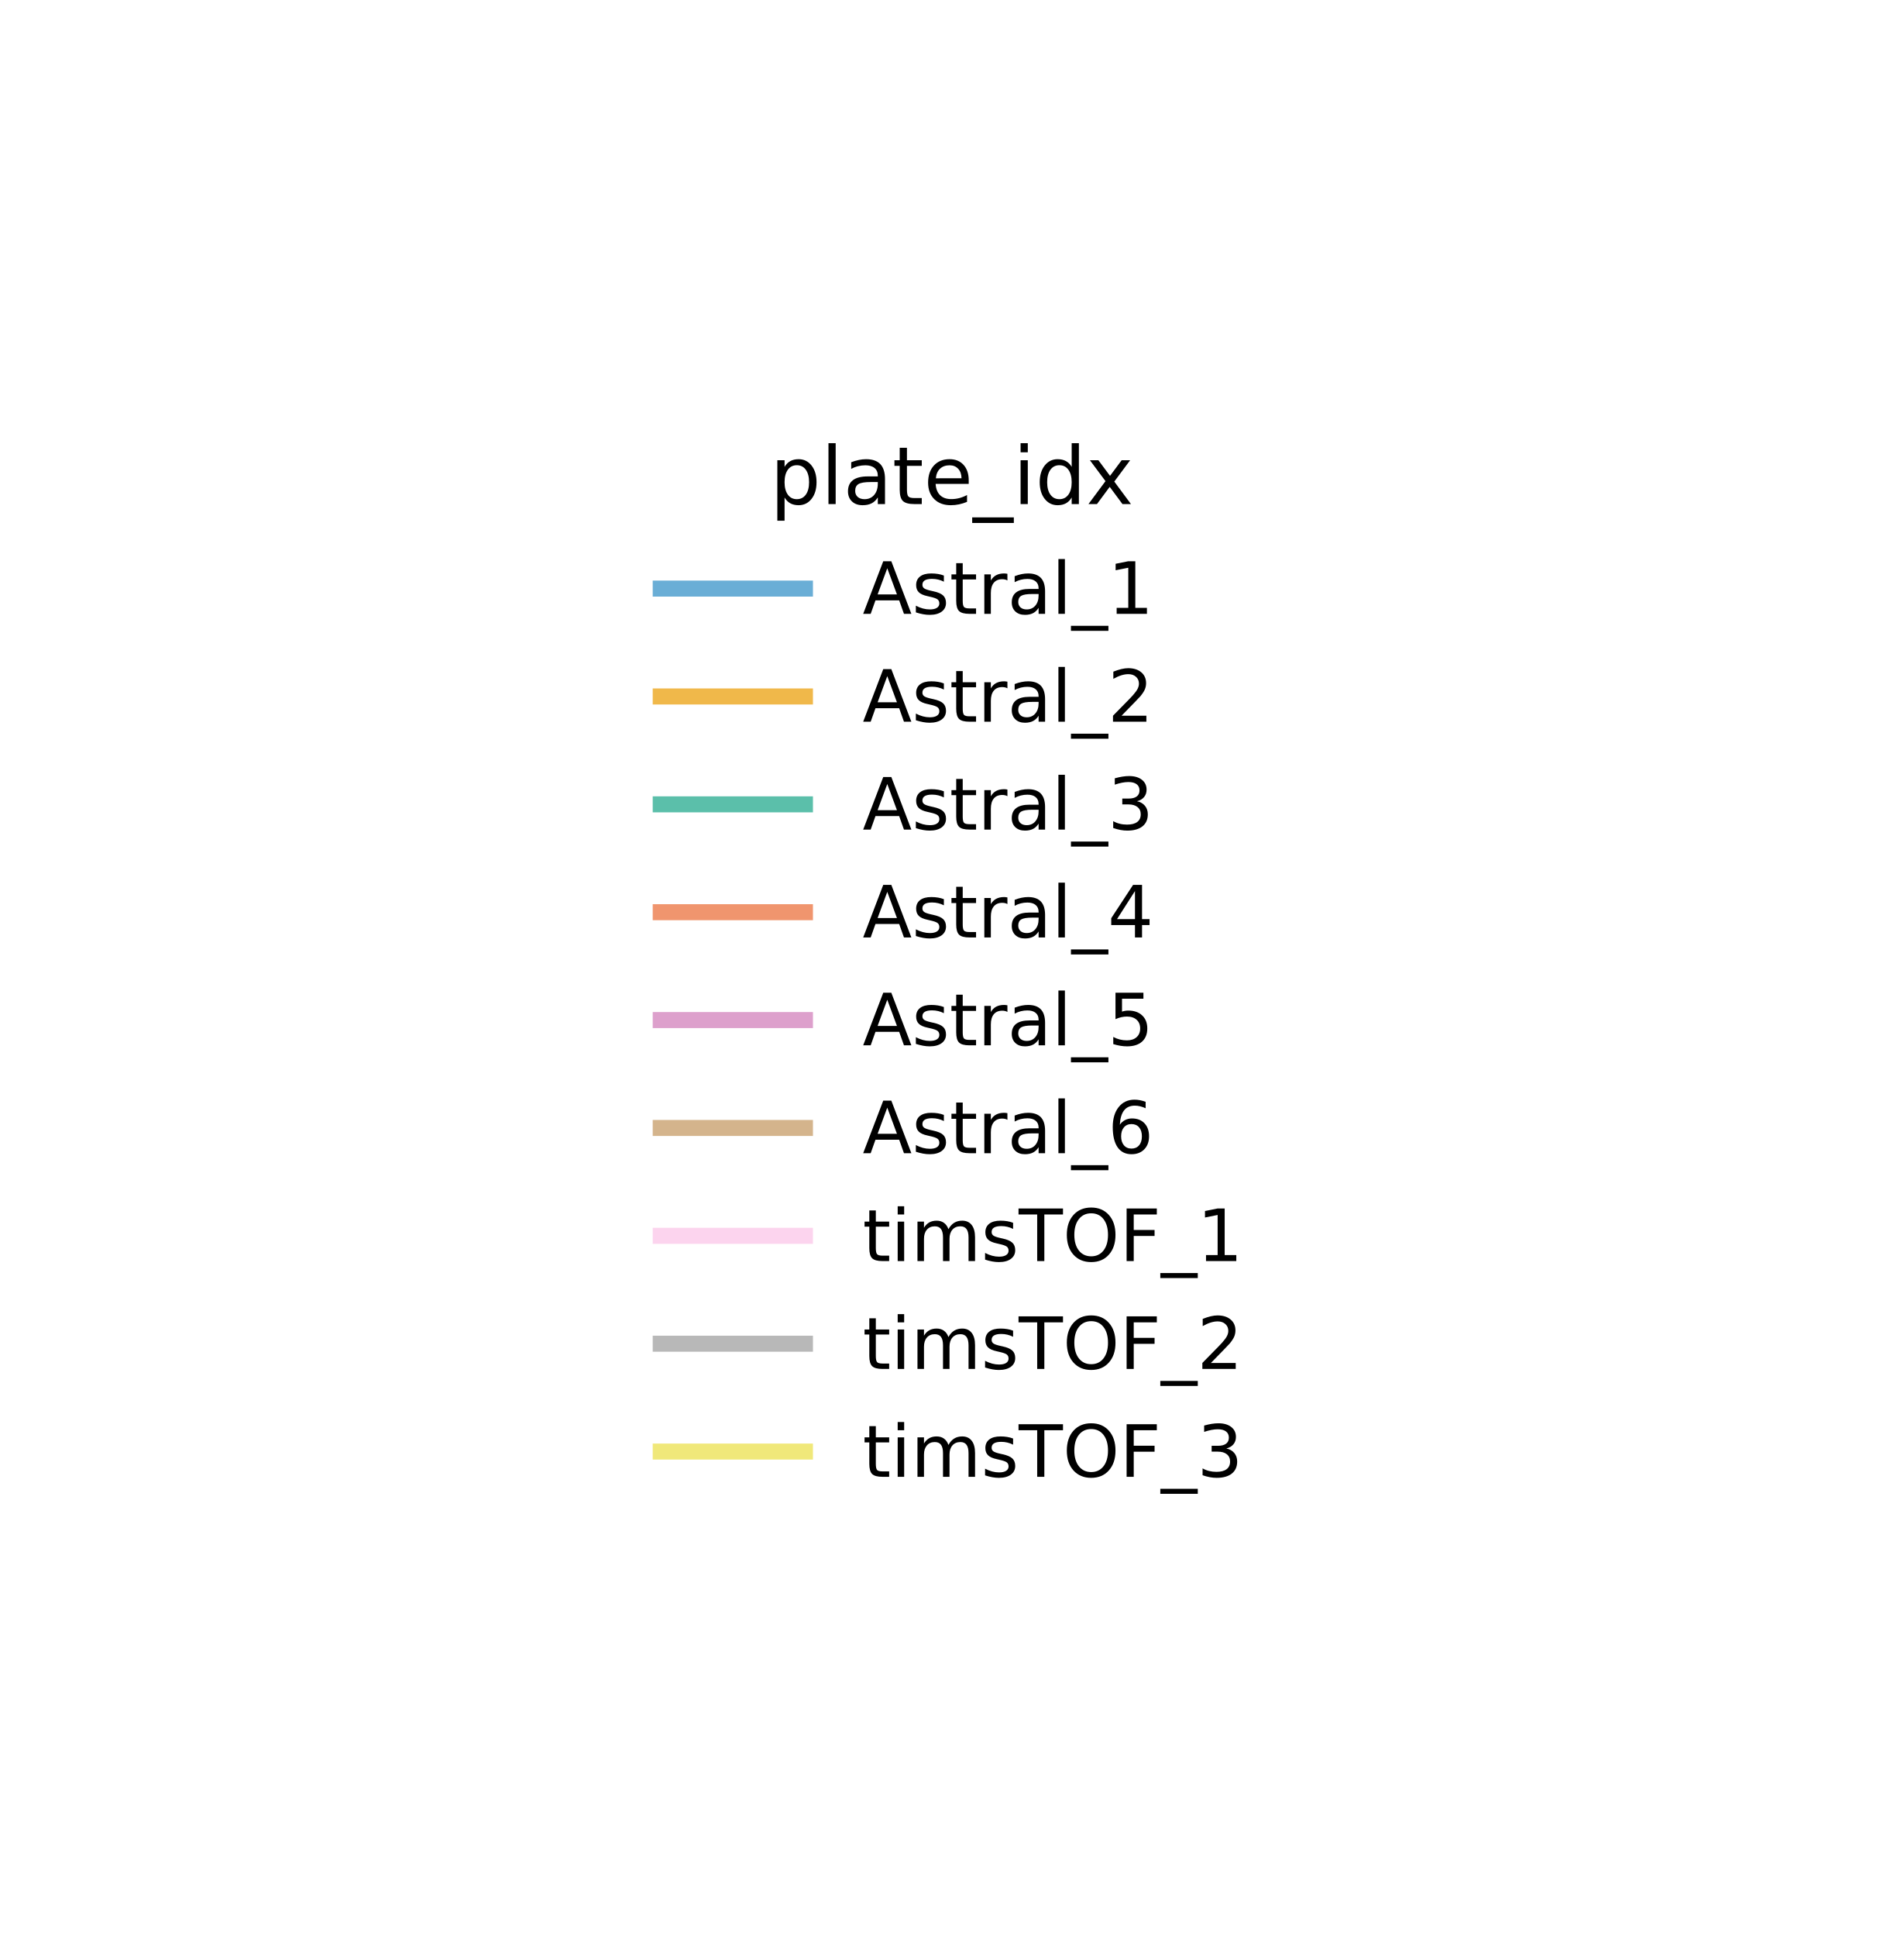
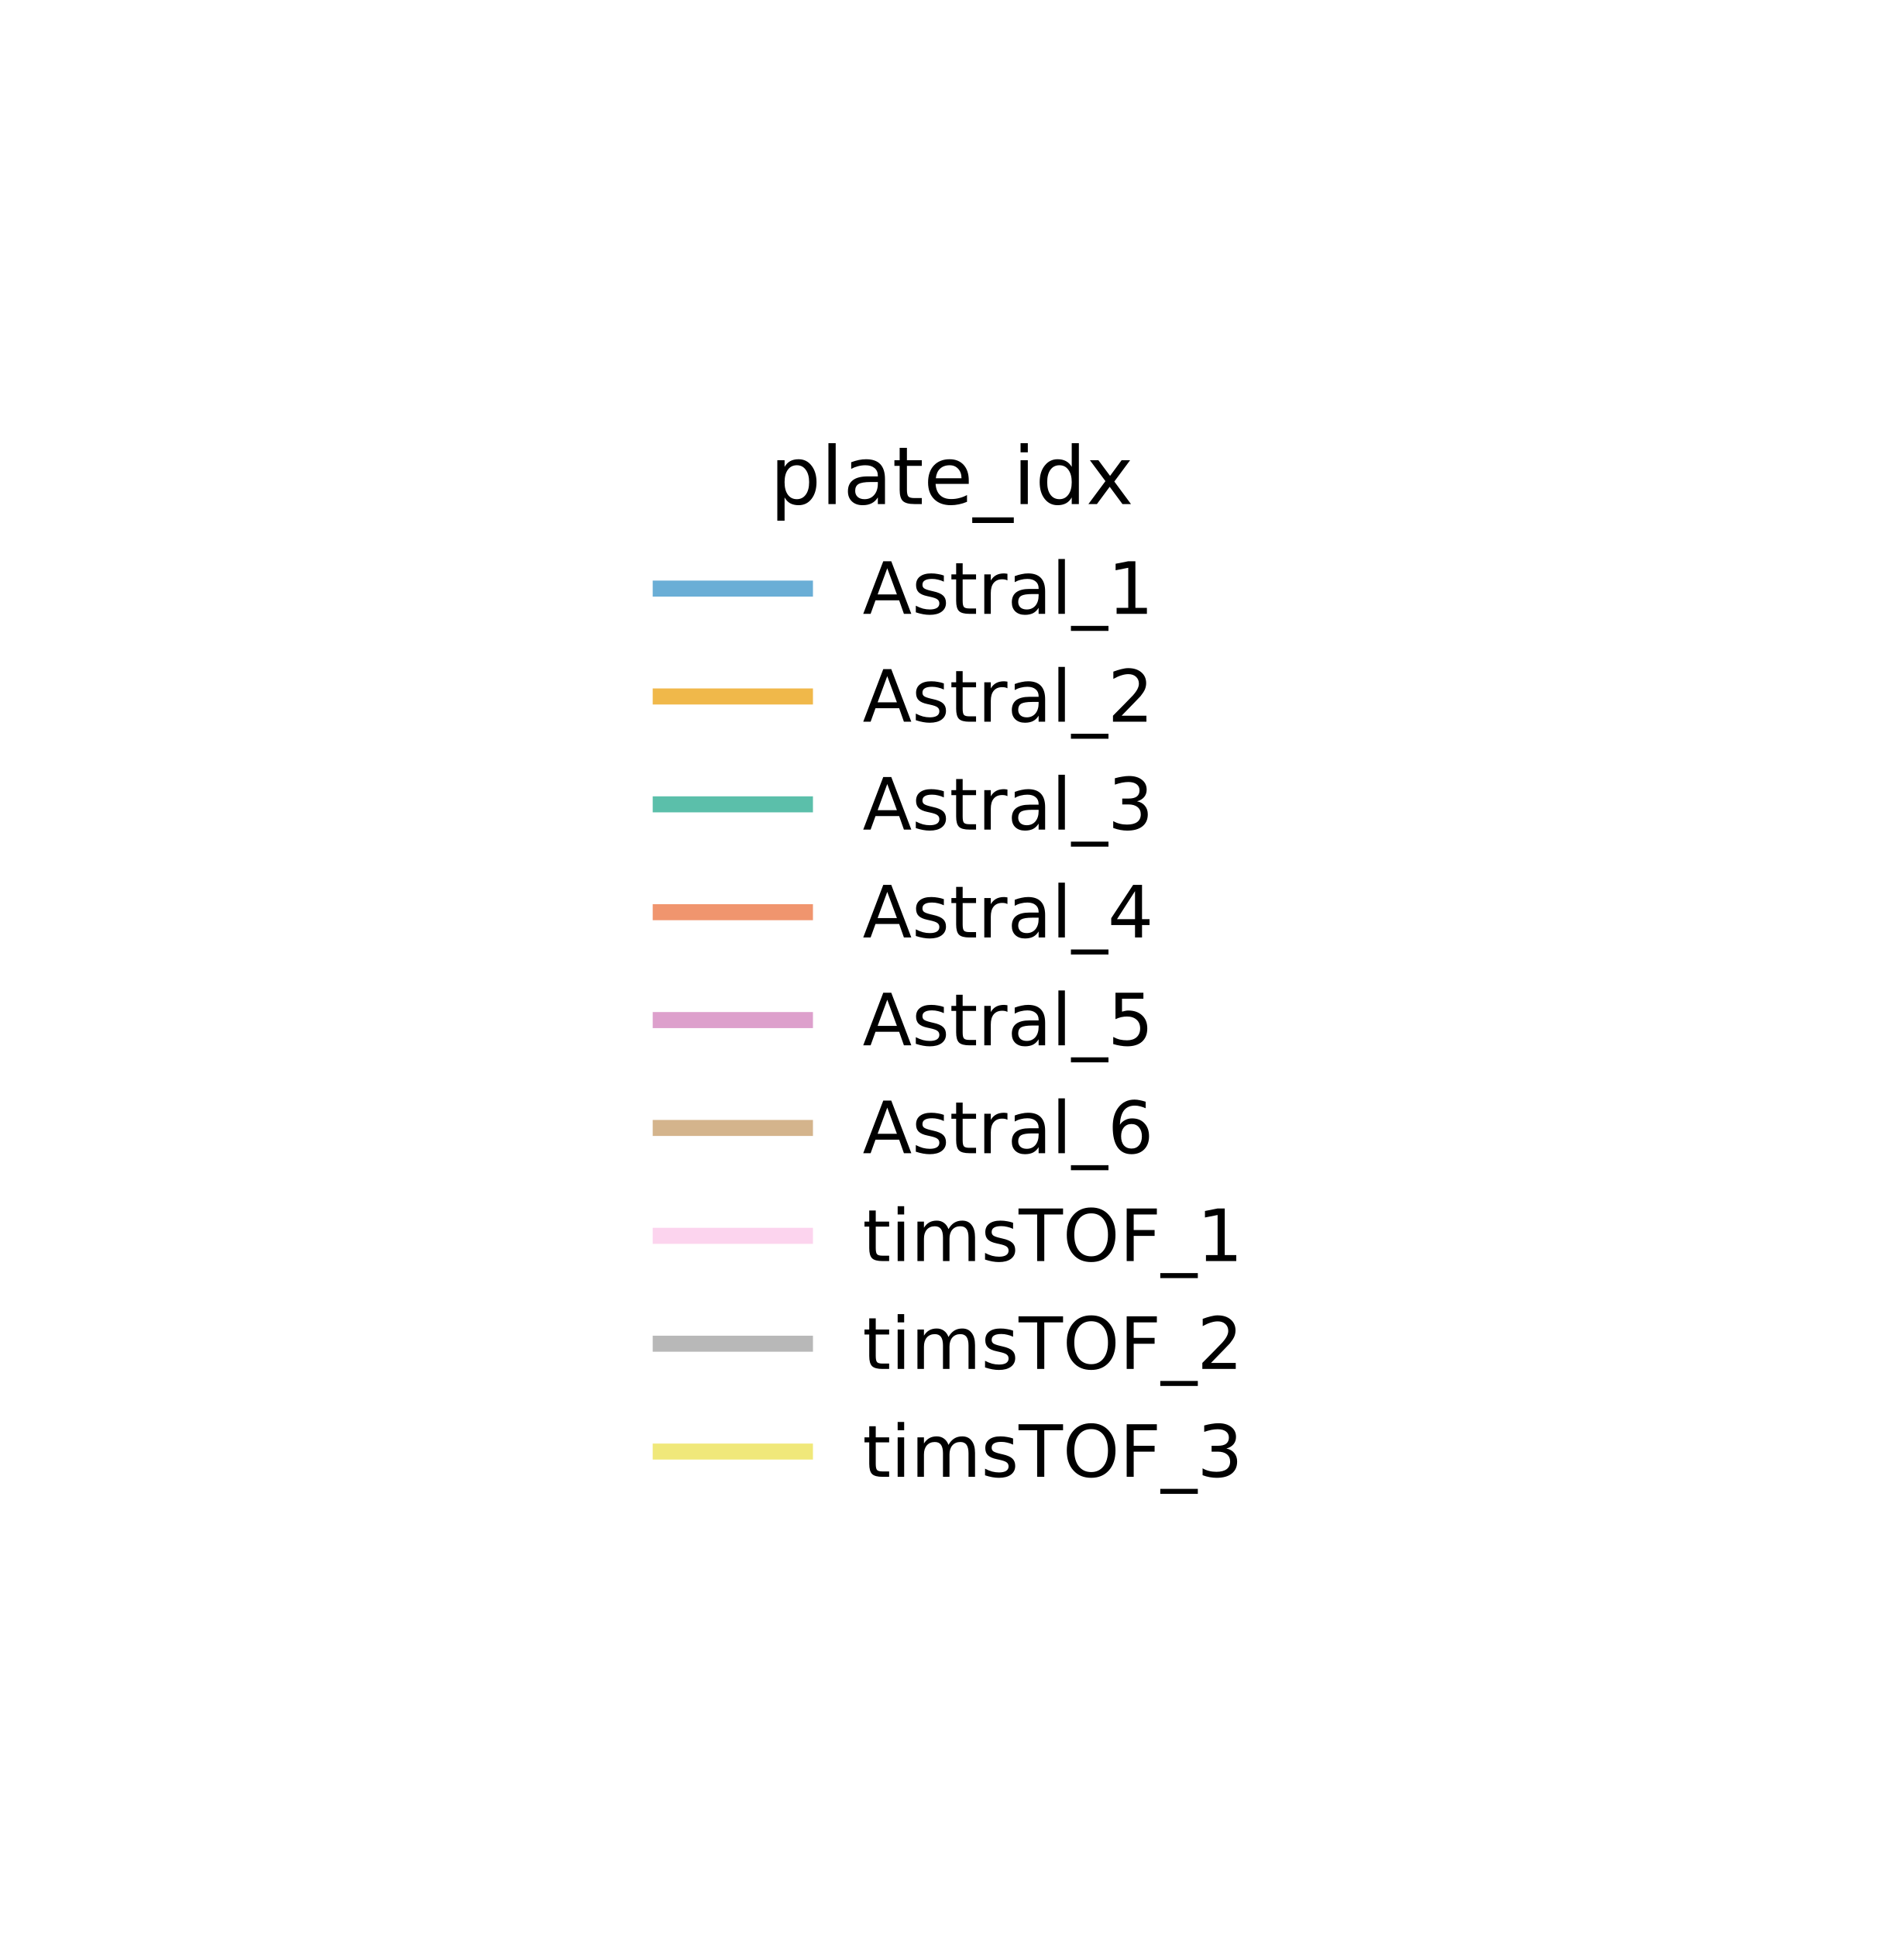
- <svg xmlns="http://www.w3.org/2000/svg" xmlns:xlink="http://www.w3.org/1999/xlink" width="237.6pt" height="241.704pt" viewBox="0 0 237.6 241.704" version="1.1">
+ <svg xmlns="http://www.w3.org/2000/svg" width="237.6pt" height="241.704pt" viewBox="0 0 237.6 241.704" version="1.1">
  <defs>
    <style type="text/css">*{stroke-linejoin: round; stroke-linecap: butt}</style>
  </defs>
  <g id="figure_1">
    <g id="patch_1">
      <path d="M 0 241.704  L 237.6 241.704  L 237.6 0  L 0 0  L 0 241.704  z " style="fill: none" />
    </g>
    <g id="axes_1">
      <g id="legend_1">
        <g id="text_1">
-           <g transform="translate(96.11328 62.8995) scale(0.1 -0.1)">
-             <defs>
-               <path id="DejaVuSans-70" d="M 1159 525  L 1159 -1331  L 581 -1331  L 581 3500  L 1159 3500  L 1159 2969  Q 1341 3281 1617 3432  Q 1894 3584 2278 3584  Q 2916 3584 3314 3078  Q 3713 2572 3713 1747  Q 3713 922 3314 415  Q 2916 -91 2278 -91  Q 1894 -91 1617 61  Q 1341 213 1159 525  z M 3116 1747  Q 3116 2381 2855 2742  Q 2594 3103 2138 3103  Q 1681 3103 1420 2742  Q 1159 2381 1159 1747  Q 1159 1113 1420 752  Q 1681 391 2138 391  Q 2594 391 2855 752  Q 3116 1113 3116 1747  z " transform="scale(0.015625)" />
-               <path id="DejaVuSans-6c" d="M 603 4863  L 1178 4863  L 1178 0  L 603 0  L 603 4863  z " transform="scale(0.015625)" />
-               <path id="DejaVuSans-61" d="M 2194 1759  Q 1497 1759 1228 1600  Q 959 1441 959 1056  Q 959 750 1161 570  Q 1363 391 1709 391  Q 2188 391 2477 730  Q 2766 1069 2766 1631  L 2766 1759  L 2194 1759  z M 3341 1997  L 3341 0  L 2766 0  L 2766 531  Q 2569 213 2275 61  Q 1981 -91 1556 -91  Q 1019 -91 701 211  Q 384 513 384 1019  Q 384 1609 779 1909  Q 1175 2209 1959 2209  L 2766 2209  L 2766 2266  Q 2766 2663 2505 2880  Q 2244 3097 1772 3097  Q 1472 3097 1187 3025  Q 903 2953 641 2809  L 641 3341  Q 956 3463 1253 3523  Q 1550 3584 1831 3584  Q 2591 3584 2966 3190  Q 3341 2797 3341 1997  z " transform="scale(0.015625)" />
-               <path id="DejaVuSans-74" d="M 1172 4494  L 1172 3500  L 2356 3500  L 2356 3053  L 1172 3053  L 1172 1153  Q 1172 725 1289 603  Q 1406 481 1766 481  L 2356 481  L 2356 0  L 1766 0  Q 1100 0 847 248  Q 594 497 594 1153  L 594 3053  L 172 3053  L 172 3500  L 594 3500  L 594 4494  L 1172 4494  z " transform="scale(0.015625)" />
-               <path id="DejaVuSans-65" d="M 3597 1894  L 3597 1613  L 953 1613  Q 991 1019 1311 708  Q 1631 397 2203 397  Q 2534 397 2845 478  Q 3156 559 3463 722  L 3463 178  Q 3153 47 2828 -22  Q 2503 -91 2169 -91  Q 1331 -91 842 396  Q 353 884 353 1716  Q 353 2575 817 3079  Q 1281 3584 2069 3584  Q 2775 3584 3186 3129  Q 3597 2675 3597 1894  z M 3022 2063  Q 3016 2534 2758 2815  Q 2500 3097 2075 3097  Q 1594 3097 1305 2825  Q 1016 2553 972 2059  L 3022 2063  z " transform="scale(0.015625)" />
-               <path id="DejaVuSans-5f" d="M 3263 -1063  L 3263 -1509  L -63 -1509  L -63 -1063  L 3263 -1063  z " transform="scale(0.015625)" />
-               <path id="DejaVuSans-69" d="M 603 3500  L 1178 3500  L 1178 0  L 603 0  L 603 3500  z M 603 4863  L 1178 4863  L 1178 4134  L 603 4134  L 603 4863  z " transform="scale(0.015625)" />
-               <path id="DejaVuSans-64" d="M 2906 2969  L 2906 4863  L 3481 4863  L 3481 0  L 2906 0  L 2906 525  Q 2725 213 2448 61  Q 2172 -91 1784 -91  Q 1150 -91 751 415  Q 353 922 353 1747  Q 353 2572 751 3078  Q 1150 3584 1784 3584  Q 2172 3584 2448 3432  Q 2725 3281 2906 2969  z M 947 1747  Q 947 1113 1208 752  Q 1469 391 1925 391  Q 2381 391 2643 752  Q 2906 1113 2906 1747  Q 2906 2381 2643 2742  Q 2381 3103 1925 3103  Q 1469 3103 1208 2742  Q 947 2381 947 1747  z " transform="scale(0.015625)" />
-               <path id="DejaVuSans-78" d="M 3513 3500  L 2247 1797  L 3578 0  L 2900 0  L 1881 1375  L 863 0  L 184 0  L 1544 1831  L 300 3500  L 978 3500  L 1906 2253  L 2834 3500  L 3513 3500  z " transform="scale(0.015625)" />
-             </defs>
-             <use xlink:href="#DejaVuSans-70" />
-             <use xlink:href="#DejaVuSans-6c" transform="translate(63.47656 0)" />
-             <use xlink:href="#DejaVuSans-61" transform="translate(91.25977 0)" />
-             <use xlink:href="#DejaVuSans-74" transform="translate(152.5391 0)" />
-             <use xlink:href="#DejaVuSans-65" transform="translate(191.748 0)" />
-             <use xlink:href="#DejaVuSans-5f" transform="translate(253.2715 0)" />
-             <use xlink:href="#DejaVuSans-69" transform="translate(303.2715 0)" />
-             <use xlink:href="#DejaVuSans-64" transform="translate(331.0547 0)" />
-             <use xlink:href="#DejaVuSans-78" transform="translate(394.5312 0)" />
-           </g>
+           <text style="font-size: 10px; font-family: 'DejaVu Sans', 'Bitstream Vera Sans', 'Computer Modern Sans Serif', 'Lucida Grande', 'Verdana', 'Geneva', 'Lucid', 'Arial', 'Helvetica', 'Avant Garde', sans-serif; text-anchor: start" x="96.113" y="62.9" transform="rotate(-0 96.11328 62.8995)">plate_idx</text>
        </g>
        <g id="line2d_1">
          <path d="M 82.466 73.446  L 91.466 73.446  L 100.466 73.446  " style="fill: none; stroke: #6aaed6; stroke-width: 2; stroke-linecap: square" />
        </g>
        <g id="text_2">
-           <g transform="translate(107.666 76.59591) scale(0.09 -0.09)">
-             <defs>
-               <path id="DejaVuSans-41" d="M 2188 4044  L 1331 1722  L 3047 1722  L 2188 4044  z M 1831 4666  L 2547 4666  L 4325 0  L 3669 0  L 3244 1197  L 1141 1197  L 716 0  L 50 0  L 1831 4666  z " transform="scale(0.015625)" />
-               <path id="DejaVuSans-73" d="M 2834 3397  L 2834 2853  Q 2591 2978 2328 3040  Q 2066 3103 1784 3103  Q 1356 3103 1142 2972  Q 928 2841 928 2578  Q 928 2378 1081 2264  Q 1234 2150 1697 2047  L 1894 2003  Q 2506 1872 2764 1633  Q 3022 1394 3022 966  Q 3022 478 2636 193  Q 2250 -91 1575 -91  Q 1294 -91 989 -36  Q 684 19 347 128  L 347 722  Q 666 556 975 473  Q 1284 391 1588 391  Q 1994 391 2212 530  Q 2431 669 2431 922  Q 2431 1156 2273 1281  Q 2116 1406 1581 1522  L 1381 1569  Q 847 1681 609 1914  Q 372 2147 372 2553  Q 372 3047 722 3315  Q 1072 3584 1716 3584  Q 2034 3584 2315 3537  Q 2597 3491 2834 3397  z " transform="scale(0.015625)" />
-               <path id="DejaVuSans-72" d="M 2631 2963  Q 2534 3019 2420 3045  Q 2306 3072 2169 3072  Q 1681 3072 1420 2755  Q 1159 2438 1159 1844  L 1159 0  L 581 0  L 581 3500  L 1159 3500  L 1159 2956  Q 1341 3275 1631 3429  Q 1922 3584 2338 3584  Q 2397 3584 2469 3576  Q 2541 3569 2628 3553  L 2631 2963  z " transform="scale(0.015625)" />
-               <path id="DejaVuSans-31" d="M 794 531  L 1825 531  L 1825 4091  L 703 3866  L 703 4441  L 1819 4666  L 2450 4666  L 2450 531  L 3481 531  L 3481 0  L 794 0  L 794 531  z " transform="scale(0.015625)" />
-             </defs>
-             <use xlink:href="#DejaVuSans-41" />
-             <use xlink:href="#DejaVuSans-73" transform="translate(68.4082 0)" />
-             <use xlink:href="#DejaVuSans-74" transform="translate(120.5078 0)" />
-             <use xlink:href="#DejaVuSans-72" transform="translate(159.7168 0)" />
-             <use xlink:href="#DejaVuSans-61" transform="translate(200.8301 0)" />
-             <use xlink:href="#DejaVuSans-6c" transform="translate(262.1094 0)" />
-             <use xlink:href="#DejaVuSans-5f" transform="translate(289.8926 0)" />
-             <use xlink:href="#DejaVuSans-31" transform="translate(339.8926 0)" />
-           </g>
+           <text style="font-size: 9px; font-family: 'DejaVu Sans', 'Bitstream Vera Sans', 'Computer Modern Sans Serif', 'Lucida Grande', 'Verdana', 'Geneva', 'Lucid', 'Arial', 'Helvetica', 'Avant Garde', sans-serif; text-anchor: start" x="107.666" y="76.596" transform="rotate(-0 107.666 76.59591)">Astral_1</text>
        </g>
        <g id="line2d_2">
          <path d="M 82.466 86.907  L 91.466 86.907  L 100.466 86.907  " style="fill: none; stroke: #f0b84a; stroke-width: 2; stroke-linecap: square" />
        </g>
        <g id="text_3">
-           <g transform="translate(107.666 90.05653) scale(0.09 -0.09)">
-             <defs>
-               <path id="DejaVuSans-32" d="M 1228 531  L 3431 531  L 3431 0  L 469 0  L 469 531  Q 828 903 1448 1529  Q 2069 2156 2228 2338  Q 2531 2678 2651 2914  Q 2772 3150 2772 3378  Q 2772 3750 2511 3984  Q 2250 4219 1831 4219  Q 1534 4219 1204 4116  Q 875 4013 500 3803  L 500 4441  Q 881 4594 1212 4672  Q 1544 4750 1819 4750  Q 2544 4750 2975 4387  Q 3406 4025 3406 3419  Q 3406 3131 3298 2873  Q 3191 2616 2906 2266  Q 2828 2175 2409 1742  Q 1991 1309 1228 531  z " transform="scale(0.015625)" />
-             </defs>
-             <use xlink:href="#DejaVuSans-41" />
-             <use xlink:href="#DejaVuSans-73" transform="translate(68.4082 0)" />
-             <use xlink:href="#DejaVuSans-74" transform="translate(120.5078 0)" />
-             <use xlink:href="#DejaVuSans-72" transform="translate(159.7168 0)" />
-             <use xlink:href="#DejaVuSans-61" transform="translate(200.8301 0)" />
-             <use xlink:href="#DejaVuSans-6c" transform="translate(262.1094 0)" />
-             <use xlink:href="#DejaVuSans-5f" transform="translate(289.8926 0)" />
-             <use xlink:href="#DejaVuSans-32" transform="translate(339.8926 0)" />
-           </g>
+           <text style="font-size: 9px; font-family: 'DejaVu Sans', 'Bitstream Vera Sans', 'Computer Modern Sans Serif', 'Lucida Grande', 'Verdana', 'Geneva', 'Lucid', 'Arial', 'Helvetica', 'Avant Garde', sans-serif; text-anchor: start" x="107.666" y="90.057" transform="rotate(-0 107.666 90.05653)">Astral_2</text>
        </g>
        <g id="line2d_3">
          <path d="M 82.466 100.367  L 91.466 100.367  L 100.466 100.367  " style="fill: none; stroke: #5bbfaa; stroke-width: 2; stroke-linecap: square" />
        </g>
        <g id="text_4">
-           <g transform="translate(107.666 103.5172) scale(0.09 -0.09)">
-             <defs>
-               <path id="DejaVuSans-33" d="M 2597 2516  Q 3050 2419 3304 2112  Q 3559 1806 3559 1356  Q 3559 666 3084 287  Q 2609 -91 1734 -91  Q 1441 -91 1130 -33  Q 819 25 488 141  L 488 750  Q 750 597 1062 519  Q 1375 441 1716 441  Q 2309 441 2620 675  Q 2931 909 2931 1356  Q 2931 1769 2642 2001  Q 2353 2234 1838 2234  L 1294 2234  L 1294 2753  L 1863 2753  Q 2328 2753 2575 2939  Q 2822 3125 2822 3475  Q 2822 3834 2567 4026  Q 2313 4219 1838 4219  Q 1578 4219 1281 4162  Q 984 4106 628 3988  L 628 4550  Q 988 4650 1302 4700  Q 1616 4750 1894 4750  Q 2613 4750 3031 4423  Q 3450 4097 3450 3541  Q 3450 3153 3228 2886  Q 3006 2619 2597 2516  z " transform="scale(0.015625)" />
-             </defs>
-             <use xlink:href="#DejaVuSans-41" />
-             <use xlink:href="#DejaVuSans-73" transform="translate(68.4082 0)" />
-             <use xlink:href="#DejaVuSans-74" transform="translate(120.5078 0)" />
-             <use xlink:href="#DejaVuSans-72" transform="translate(159.7168 0)" />
-             <use xlink:href="#DejaVuSans-61" transform="translate(200.8301 0)" />
-             <use xlink:href="#DejaVuSans-6c" transform="translate(262.1094 0)" />
-             <use xlink:href="#DejaVuSans-5f" transform="translate(289.8926 0)" />
-             <use xlink:href="#DejaVuSans-33" transform="translate(339.8926 0)" />
-           </g>
+           <text style="font-size: 9px; font-family: 'DejaVu Sans', 'Bitstream Vera Sans', 'Computer Modern Sans Serif', 'Lucida Grande', 'Verdana', 'Geneva', 'Lucid', 'Arial', 'Helvetica', 'Avant Garde', sans-serif; text-anchor: start" x="107.666" y="103.517" transform="rotate(-0 107.666 103.5172)">Astral_3</text>
        </g>
        <g id="line2d_4">
          <path d="M 82.466 113.828  L 91.466 113.828  L 100.466 113.828  " style="fill: none; stroke: #f0956e; stroke-width: 2; stroke-linecap: square" />
        </g>
        <g id="text_5">
-           <g transform="translate(107.666 116.9778) scale(0.09 -0.09)">
-             <defs>
-               <path id="DejaVuSans-34" d="M 2419 4116  L 825 1625  L 2419 1625  L 2419 4116  z M 2253 4666  L 3047 4666  L 3047 1625  L 3713 1625  L 3713 1100  L 3047 1100  L 3047 0  L 2419 0  L 2419 1100  L 313 1100  L 313 1709  L 2253 4666  z " transform="scale(0.015625)" />
-             </defs>
-             <use xlink:href="#DejaVuSans-41" />
-             <use xlink:href="#DejaVuSans-73" transform="translate(68.4082 0)" />
-             <use xlink:href="#DejaVuSans-74" transform="translate(120.5078 0)" />
-             <use xlink:href="#DejaVuSans-72" transform="translate(159.7168 0)" />
-             <use xlink:href="#DejaVuSans-61" transform="translate(200.8301 0)" />
-             <use xlink:href="#DejaVuSans-6c" transform="translate(262.1094 0)" />
-             <use xlink:href="#DejaVuSans-5f" transform="translate(289.8926 0)" />
-             <use xlink:href="#DejaVuSans-34" transform="translate(339.8926 0)" />
-           </g>
+           <text style="font-size: 9px; font-family: 'DejaVu Sans', 'Bitstream Vera Sans', 'Computer Modern Sans Serif', 'Lucida Grande', 'Verdana', 'Geneva', 'Lucid', 'Arial', 'Helvetica', 'Avant Garde', sans-serif; text-anchor: start" x="107.666" y="116.978" transform="rotate(-0 107.666 116.9778)">Astral_4</text>
        </g>
        <g id="line2d_5">
          <path d="M 82.466 127.288  L 91.466 127.288  L 100.466 127.288  " style="fill: none; stroke: #dda0cc; stroke-width: 2; stroke-linecap: square" />
        </g>
        <g id="text_6">
-           <g transform="translate(107.666 130.4384) scale(0.09 -0.09)">
-             <defs>
-               <path id="DejaVuSans-35" d="M 691 4666  L 3169 4666  L 3169 4134  L 1269 4134  L 1269 2991  Q 1406 3038 1543 3061  Q 1681 3084 1819 3084  Q 2600 3084 3056 2656  Q 3513 2228 3513 1497  Q 3513 744 3044 326  Q 2575 -91 1722 -91  Q 1428 -91 1123 -41  Q 819 9 494 109  L 494 744  Q 775 591 1075 516  Q 1375 441 1709 441  Q 2250 441 2565 725  Q 2881 1009 2881 1497  Q 2881 1984 2565 2268  Q 2250 2553 1709 2553  Q 1456 2553 1204 2497  Q 953 2441 691 2322  L 691 4666  z " transform="scale(0.015625)" />
-             </defs>
-             <use xlink:href="#DejaVuSans-41" />
-             <use xlink:href="#DejaVuSans-73" transform="translate(68.4082 0)" />
-             <use xlink:href="#DejaVuSans-74" transform="translate(120.5078 0)" />
-             <use xlink:href="#DejaVuSans-72" transform="translate(159.7168 0)" />
-             <use xlink:href="#DejaVuSans-61" transform="translate(200.8301 0)" />
-             <use xlink:href="#DejaVuSans-6c" transform="translate(262.1094 0)" />
-             <use xlink:href="#DejaVuSans-5f" transform="translate(289.8926 0)" />
-             <use xlink:href="#DejaVuSans-35" transform="translate(339.8926 0)" />
-           </g>
+           <text style="font-size: 9px; font-family: 'DejaVu Sans', 'Bitstream Vera Sans', 'Computer Modern Sans Serif', 'Lucida Grande', 'Verdana', 'Geneva', 'Lucid', 'Arial', 'Helvetica', 'Avant Garde', sans-serif; text-anchor: start" x="107.666" y="130.438" transform="rotate(-0 107.666 130.4384)">Astral_5</text>
        </g>
        <g id="line2d_6">
          <path d="M 82.466 140.749  L 91.466 140.749  L 100.466 140.749  " style="fill: none; stroke: #d4b48c; stroke-width: 2; stroke-linecap: square" />
        </g>
        <g id="text_7">
-           <g transform="translate(107.666 143.899) scale(0.09 -0.09)">
-             <defs>
-               <path id="DejaVuSans-36" d="M 2113 2584  Q 1688 2584 1439 2293  Q 1191 2003 1191 1497  Q 1191 994 1439 701  Q 1688 409 2113 409  Q 2538 409 2786 701  Q 3034 994 3034 1497  Q 3034 2003 2786 2293  Q 2538 2584 2113 2584  z M 3366 4563  L 3366 3988  Q 3128 4100 2886 4159  Q 2644 4219 2406 4219  Q 1781 4219 1451 3797  Q 1122 3375 1075 2522  Q 1259 2794 1537 2939  Q 1816 3084 2150 3084  Q 2853 3084 3261 2657  Q 3669 2231 3669 1497  Q 3669 778 3244 343  Q 2819 -91 2113 -91  Q 1303 -91 875 529  Q 447 1150 447 2328  Q 447 3434 972 4092  Q 1497 4750 2381 4750  Q 2619 4750 2861 4703  Q 3103 4656 3366 4563  z " transform="scale(0.015625)" />
-             </defs>
-             <use xlink:href="#DejaVuSans-41" />
-             <use xlink:href="#DejaVuSans-73" transform="translate(68.4082 0)" />
-             <use xlink:href="#DejaVuSans-74" transform="translate(120.5078 0)" />
-             <use xlink:href="#DejaVuSans-72" transform="translate(159.7168 0)" />
-             <use xlink:href="#DejaVuSans-61" transform="translate(200.8301 0)" />
-             <use xlink:href="#DejaVuSans-6c" transform="translate(262.1094 0)" />
-             <use xlink:href="#DejaVuSans-5f" transform="translate(289.8926 0)" />
-             <use xlink:href="#DejaVuSans-36" transform="translate(339.8926 0)" />
-           </g>
+           <text style="font-size: 9px; font-family: 'DejaVu Sans', 'Bitstream Vera Sans', 'Computer Modern Sans Serif', 'Lucida Grande', 'Verdana', 'Geneva', 'Lucid', 'Arial', 'Helvetica', 'Avant Garde', sans-serif; text-anchor: start" x="107.666" y="143.899" transform="rotate(-0 107.666 143.899)">Astral_6</text>
        </g>
        <g id="line2d_7">
          <path d="M 82.466 154.21  L 91.466 154.21  L 100.466 154.21  " style="fill: none; stroke: #fcd4ee; stroke-width: 2; stroke-linecap: square" />
        </g>
        <g id="text_8">
-           <g transform="translate(107.666 157.3597) scale(0.09 -0.09)">
-             <defs>
-               <path id="DejaVuSans-6d" d="M 3328 2828  Q 3544 3216 3844 3400  Q 4144 3584 4550 3584  Q 5097 3584 5394 3201  Q 5691 2819 5691 2113  L 5691 0  L 5113 0  L 5113 2094  Q 5113 2597 4934 2840  Q 4756 3084 4391 3084  Q 3944 3084 3684 2787  Q 3425 2491 3425 1978  L 3425 0  L 2847 0  L 2847 2094  Q 2847 2600 2669 2842  Q 2491 3084 2119 3084  Q 1678 3084 1418 2786  Q 1159 2488 1159 1978  L 1159 0  L 581 0  L 581 3500  L 1159 3500  L 1159 2956  Q 1356 3278 1631 3431  Q 1906 3584 2284 3584  Q 2666 3584 2933 3390  Q 3200 3197 3328 2828  z " transform="scale(0.015625)" />
-               <path id="DejaVuSans-54" d="M -19 4666  L 3928 4666  L 3928 4134  L 2272 4134  L 2272 0  L 1638 0  L 1638 4134  L -19 4134  L -19 4666  z " transform="scale(0.015625)" />
-               <path id="DejaVuSans-4f" d="M 2522 4238  Q 1834 4238 1429 3725  Q 1025 3213 1025 2328  Q 1025 1447 1429 934  Q 1834 422 2522 422  Q 3209 422 3611 934  Q 4013 1447 4013 2328  Q 4013 3213 3611 3725  Q 3209 4238 2522 4238  z M 2522 4750  Q 3503 4750 4090 4092  Q 4678 3434 4678 2328  Q 4678 1225 4090 567  Q 3503 -91 2522 -91  Q 1538 -91 948 565  Q 359 1222 359 2328  Q 359 3434 948 4092  Q 1538 4750 2522 4750  z " transform="scale(0.015625)" />
-               <path id="DejaVuSans-46" d="M 628 4666  L 3309 4666  L 3309 4134  L 1259 4134  L 1259 2759  L 3109 2759  L 3109 2228  L 1259 2228  L 1259 0  L 628 0  L 628 4666  z " transform="scale(0.015625)" />
-             </defs>
-             <use xlink:href="#DejaVuSans-74" />
-             <use xlink:href="#DejaVuSans-69" transform="translate(39.20898 0)" />
-             <use xlink:href="#DejaVuSans-6d" transform="translate(66.99219 0)" />
-             <use xlink:href="#DejaVuSans-73" transform="translate(164.4043 0)" />
-             <use xlink:href="#DejaVuSans-54" transform="translate(216.5039 0)" />
-             <use xlink:href="#DejaVuSans-4f" transform="translate(277.5879 0)" />
-             <use xlink:href="#DejaVuSans-46" transform="translate(356.2988 0)" />
-             <use xlink:href="#DejaVuSans-5f" transform="translate(413.8184 0)" />
-             <use xlink:href="#DejaVuSans-31" transform="translate(463.8184 0)" />
-           </g>
+           <text style="font-size: 9px; font-family: 'DejaVu Sans', 'Bitstream Vera Sans', 'Computer Modern Sans Serif', 'Lucida Grande', 'Verdana', 'Geneva', 'Lucid', 'Arial', 'Helvetica', 'Avant Garde', sans-serif; text-anchor: start" x="107.666" y="157.36" transform="rotate(-0 107.666 157.3597)">timsTOF_1</text>
        </g>
        <g id="line2d_8">
          <path d="M 82.466 167.67  L 91.466 167.67  L 100.466 167.67  " style="fill: none; stroke: #b8b8b8; stroke-width: 2; stroke-linecap: square" />
        </g>
        <g id="text_9">
-           <g transform="translate(107.666 170.8203) scale(0.09 -0.09)">
-             <use xlink:href="#DejaVuSans-74" />
-             <use xlink:href="#DejaVuSans-69" transform="translate(39.20898 0)" />
-             <use xlink:href="#DejaVuSans-6d" transform="translate(66.99219 0)" />
-             <use xlink:href="#DejaVuSans-73" transform="translate(164.4043 0)" />
-             <use xlink:href="#DejaVuSans-54" transform="translate(216.5039 0)" />
-             <use xlink:href="#DejaVuSans-4f" transform="translate(277.5879 0)" />
-             <use xlink:href="#DejaVuSans-46" transform="translate(356.2988 0)" />
-             <use xlink:href="#DejaVuSans-5f" transform="translate(413.8184 0)" />
-             <use xlink:href="#DejaVuSans-32" transform="translate(463.8184 0)" />
-           </g>
+           <text style="font-size: 9px; font-family: 'DejaVu Sans', 'Bitstream Vera Sans', 'Computer Modern Sans Serif', 'Lucida Grande', 'Verdana', 'Geneva', 'Lucid', 'Arial', 'Helvetica', 'Avant Garde', sans-serif; text-anchor: start" x="107.666" y="170.82" transform="rotate(-0 107.666 170.8203)">timsTOF_2</text>
        </g>
        <g id="line2d_9">
          <path d="M 82.466 181.131  L 91.466 181.131  L 100.466 181.131  " style="fill: none; stroke: #f0e87a; stroke-width: 2; stroke-linecap: square" />
        </g>
        <g id="text_10">
-           <g transform="translate(107.666 184.2809) scale(0.09 -0.09)">
-             <use xlink:href="#DejaVuSans-74" />
-             <use xlink:href="#DejaVuSans-69" transform="translate(39.20898 0)" />
-             <use xlink:href="#DejaVuSans-6d" transform="translate(66.99219 0)" />
-             <use xlink:href="#DejaVuSans-73" transform="translate(164.4043 0)" />
-             <use xlink:href="#DejaVuSans-54" transform="translate(216.5039 0)" />
-             <use xlink:href="#DejaVuSans-4f" transform="translate(277.5879 0)" />
-             <use xlink:href="#DejaVuSans-46" transform="translate(356.2988 0)" />
-             <use xlink:href="#DejaVuSans-5f" transform="translate(413.8184 0)" />
-             <use xlink:href="#DejaVuSans-33" transform="translate(463.8184 0)" />
-           </g>
+           <text style="font-size: 9px; font-family: 'DejaVu Sans', 'Bitstream Vera Sans', 'Computer Modern Sans Serif', 'Lucida Grande', 'Verdana', 'Geneva', 'Lucid', 'Arial', 'Helvetica', 'Avant Garde', sans-serif; text-anchor: start" x="107.666" y="184.281" transform="rotate(-0 107.666 184.2809)">timsTOF_3</text>
        </g>
      </g>
    </g>
  </g>
</svg>
